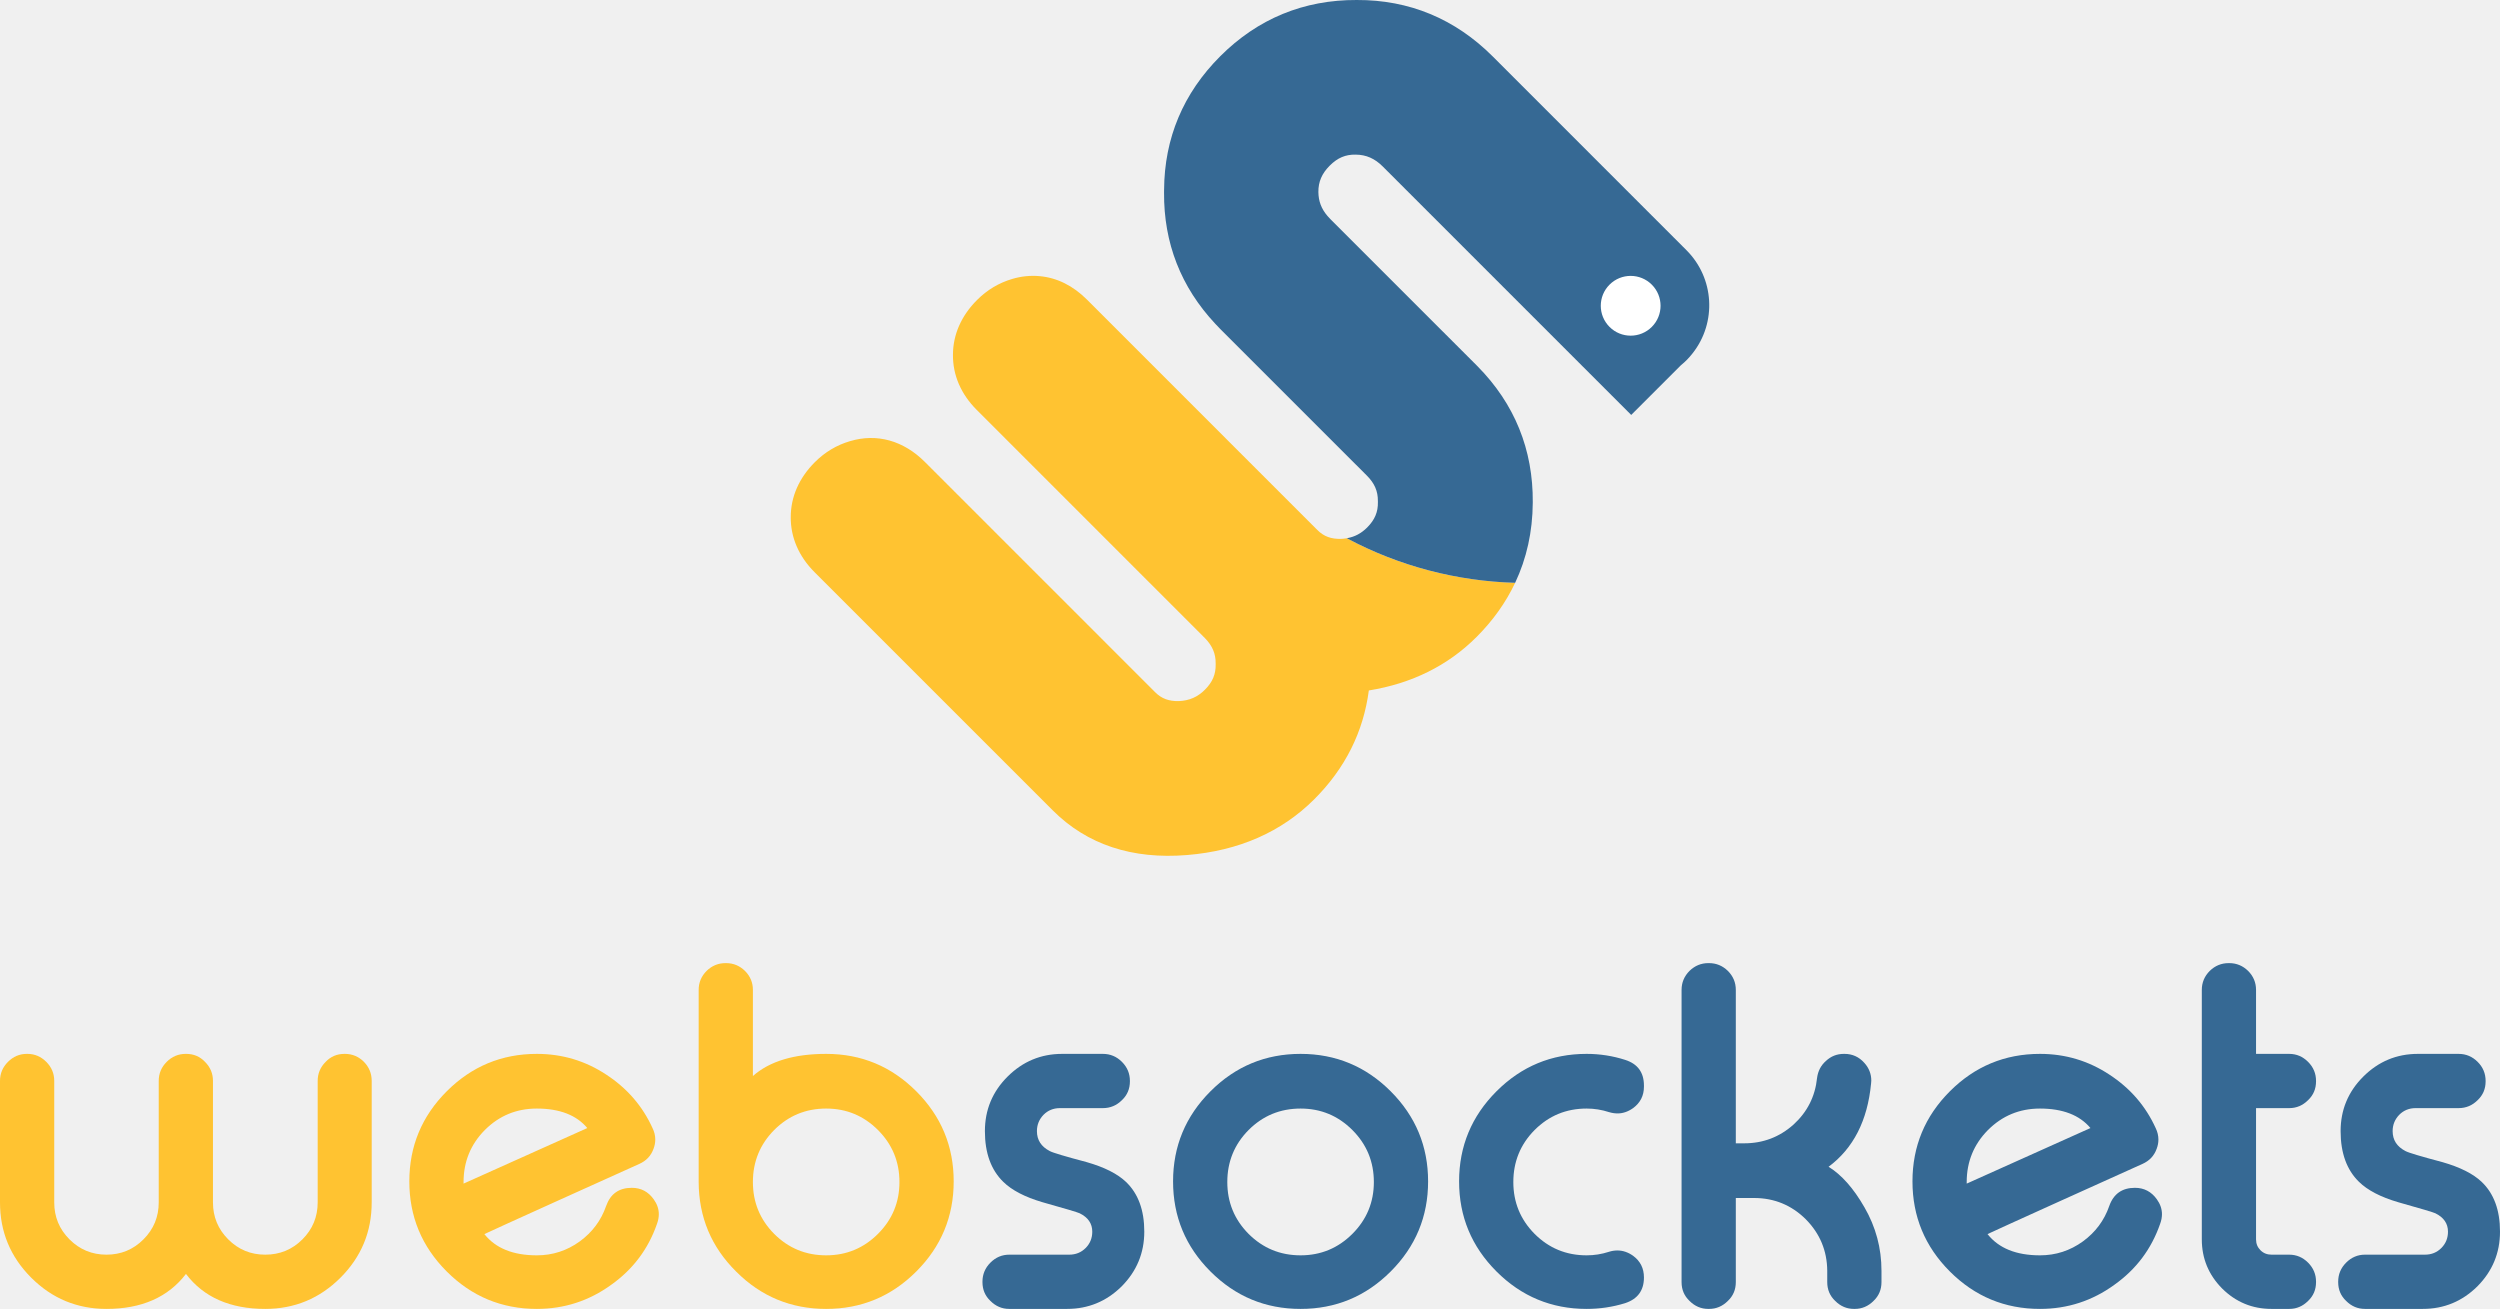
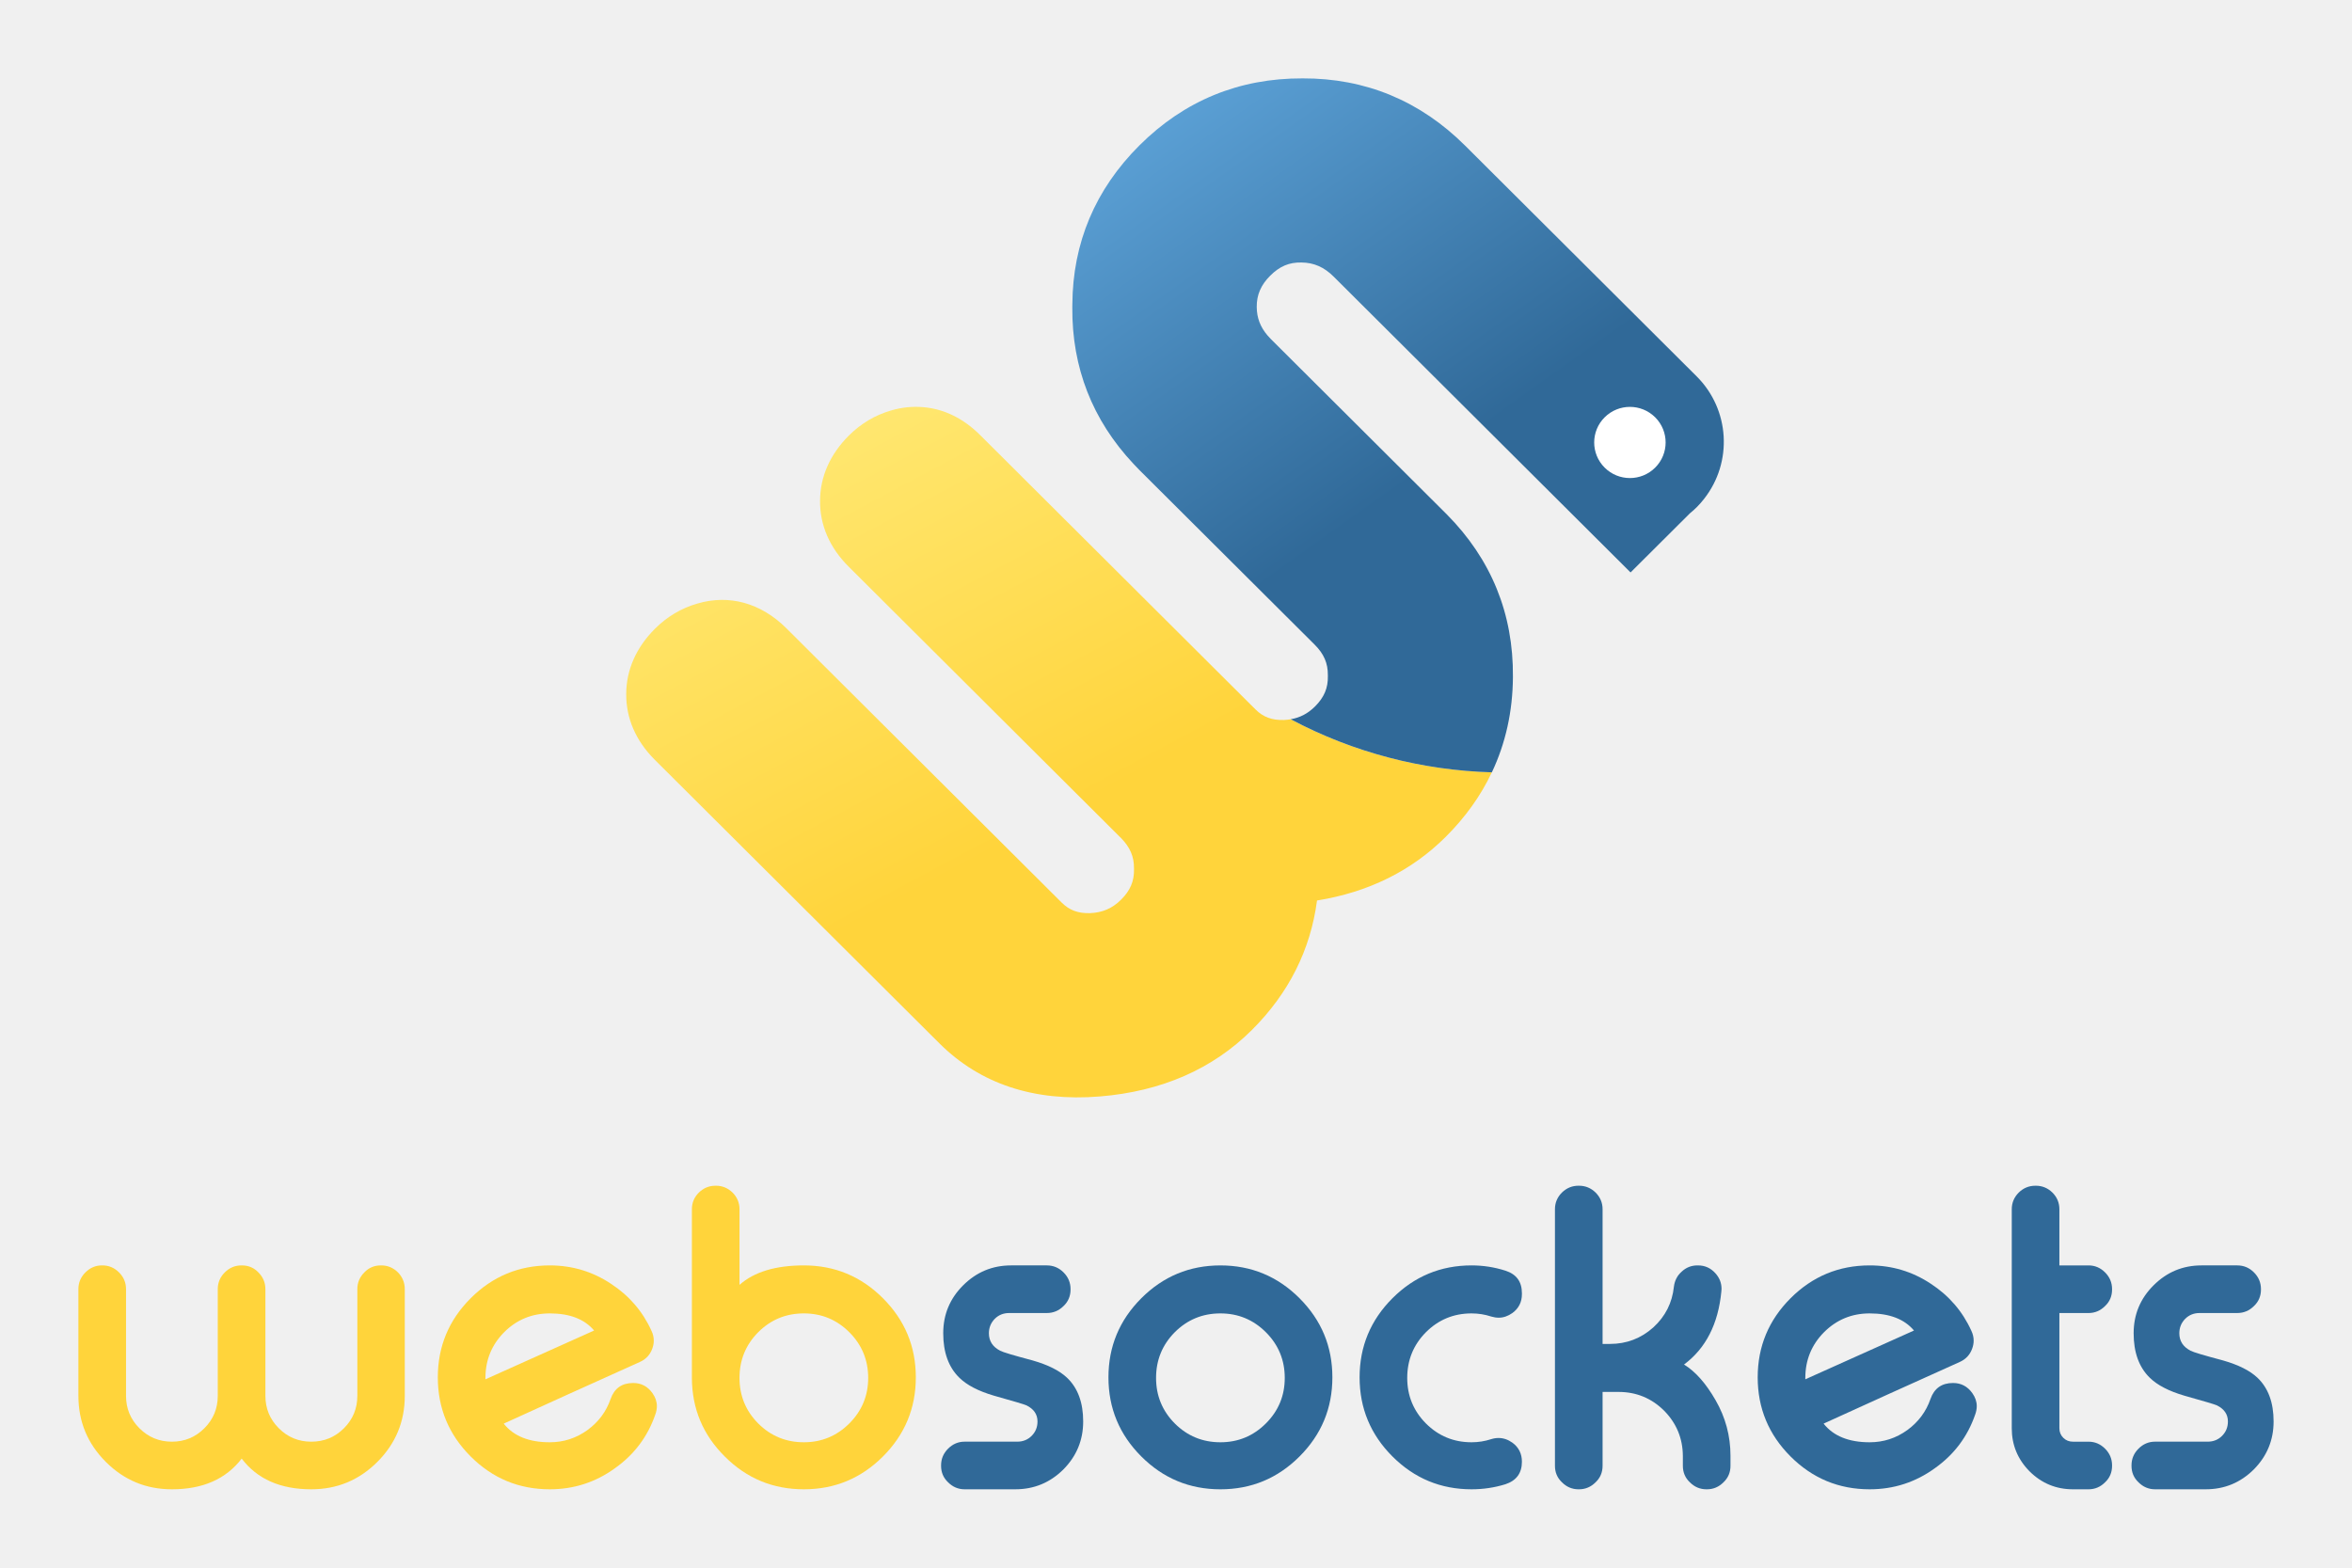
- <svg xmlns="http://www.w3.org/2000/svg" version="1.1" id="Layer_1" x="0px" y="0px" width="683.564px" height="357.889px" viewBox="0 0 683.564 357.889" enable-background="new 0 0 683.564 357.889" xml:space="preserve">
+ <svg xmlns="http://www.w3.org/2000/svg" width="480" height="320" viewBox="0 0 480 320">
+   <linearGradient id="w" x1="0.233" y1="0" x2="0.589" y2="0.533">
+     <stop offset="0%" stop-color="#ffe873" />
+     <stop offset="100%" stop-color="#ffd43b" />
+   </linearGradient>
+   <linearGradient id="s" x1="0.233" y1="0" x2="0.589" y2="0.533">
+     <stop offset="0%" stop-color="#5a9fd4" />
+     <stop offset="100%" stop-color="#306998" />
+   </linearGradient>
  <g>
-     <g>
-       <g>
-         <path fill="#FFC331" d="M14.83,328.775c0,3.953,1.392,7.322,4.176,10.105c2.784,2.787,6.154,4.178,10.109,4.178     c3.954,0,7.324-1.391,10.107-4.178c2.785-2.783,4.178-6.152,4.178-10.105v-33.232c0-2.016,0.726-3.752,2.179-5.203     c1.453-1.455,3.188-2.182,5.206-2.182h0.121c2.057,0,3.771,0.727,5.145,2.182c1.453,1.451,2.18,3.188,2.18,5.203v33.232     c0,3.953,1.392,7.322,4.178,10.105c2.783,2.787,6.151,4.178,10.107,4.178c3.995,0,7.384-1.391,10.168-4.178     c2.785-2.783,4.178-6.152,4.178-10.105v-33.232c0-2.016,0.725-3.752,2.179-5.203c1.37-1.455,3.086-2.182,5.145-2.182h0.12     c2.019,0,3.754,0.727,5.206,2.182c1.413,1.451,2.119,3.188,2.119,5.203v33.232c0,8.029-2.846,14.889-8.534,20.578     c-5.69,5.689-12.551,8.535-20.58,8.535c-9.605,0-16.827-3.186-21.671-9.563c-4.882,6.377-12.126,9.563-21.729,9.563     c-8.03,0-14.891-2.846-20.58-8.535S0,336.805,0,328.775v-33.232c0-2.016,0.727-3.752,2.18-5.203     c1.452-1.455,3.167-2.182,5.145-2.182h0.182c1.977,0,3.691,0.727,5.146,2.182c1.451,1.451,2.178,3.188,2.178,5.203V328.775z" />
-         <path fill="#FFC331" d="M178.441,308.498c0.485,1.008,0.728,2.035,0.728,3.086c0,0.848-0.161,1.695-0.484,2.543     c-0.687,1.896-1.978,3.268-3.874,4.115c-5.65,2.543-13.074,5.893-22.275,10.049c-11.42,5.164-18.119,8.211-20.096,9.141     c3.066,3.873,7.849,5.809,14.346,5.809c4.317,0,8.232-1.27,11.742-3.813c3.43-2.502,5.832-5.73,7.204-9.686     c1.171-3.309,3.511-4.963,7.021-4.963c2.501,0,4.499,1.051,5.992,3.146c0.928,1.293,1.392,2.645,1.392,4.057     c0,0.848-0.161,1.715-0.483,2.602c-2.381,6.902-6.559,12.471-12.529,16.709c-6.053,4.396-12.833,6.596-20.339,6.596     c-9.604,0-17.816-3.408-24.635-10.229c-6.82-6.82-10.23-15.031-10.23-24.637c0-9.604,3.41-17.814,10.23-24.637     c6.818-6.818,15.031-10.229,24.635-10.229c6.939,0,13.275,1.898,19.006,5.689C171.48,297.563,175.697,302.443,178.441,308.498z      M146.785,303.107c-5.569,0-10.311,1.959-14.225,5.873c-3.874,3.916-5.811,8.658-5.811,14.225v0.424l33.836-15.193     C157.6,304.887,152.999,303.107,146.785,303.107z" />
-         <path fill="#FFC331" d="M198.539,263.342c1.977,0,3.691,0.707,5.145,2.119c1.453,1.451,2.18,3.188,2.18,5.205v23.545     c4.559-4.033,11.238-6.053,20.034-6.053c9.604,0,17.816,3.41,24.636,10.229c6.819,6.822,10.23,15.033,10.23,24.637     c0,9.605-3.411,17.816-10.23,24.637s-15.031,10.229-24.636,10.229s-17.795-3.389-24.574-10.17     c-6.821-6.736-10.251-14.908-10.291-24.514v-52.539c0-2.018,0.727-3.754,2.18-5.205c1.452-1.412,3.167-2.119,5.145-2.119H198.539     z M225.897,303.107c-5.568,0-10.31,1.959-14.225,5.873c-3.872,3.916-5.81,8.658-5.81,14.225c0,5.529,1.938,10.25,5.81,14.164     c3.915,3.914,8.656,5.871,14.225,5.871c5.529,0,10.25-1.957,14.165-5.871c3.912-3.914,5.87-8.635,5.87-14.164     c0-5.566-1.958-10.309-5.87-14.225C236.147,305.066,231.427,303.107,225.897,303.107z" />
-         <g>
-           <g>
-             <path fill="#366994" d="M289.817,302.99c-1.776,0-3.269,0.604-4.479,1.814c-1.211,1.252-1.816,2.744-1.816,4.479       c0,2.422,1.17,4.238,3.512,5.447c0.806,0.445,4.176,1.453,10.108,3.027c4.802,1.373,8.372,3.168,10.712,5.387       c3.351,3.189,5.024,7.729,5.024,13.621c0,5.809-2.058,10.793-6.173,14.949c-4.157,4.117-9.141,6.174-14.951,6.174h-15.798       c-1.979,0-3.692-0.725-5.146-2.18c-1.453-1.371-2.18-3.086-2.18-5.143v-0.123c0-2.016,0.727-3.752,2.18-5.205       s3.167-2.18,5.146-2.18h16.403c1.775,0,3.269-0.604,4.479-1.814c1.211-1.211,1.816-2.703,1.816-4.479       c0-2.221-1.15-3.896-3.449-5.023c-0.605-0.285-3.996-1.293-10.17-3.027c-4.803-1.412-8.375-3.271-10.715-5.57       c-3.35-3.268-5.023-7.889-5.023-13.861c0-5.811,2.059-10.773,6.175-14.889c4.155-4.156,9.14-6.236,14.95-6.236h11.138       c2.017,0,3.753,0.727,5.206,2.182c1.452,1.451,2.179,3.188,2.179,5.203v0.121c0,2.059-0.727,3.775-2.179,5.146       c-1.453,1.451-3.189,2.18-5.206,2.18H289.817z" />
-           </g>
-         </g>
-         <g>
-           <g>
-             <path fill="#366994" d="M355.613,288.158c9.604,0,17.815,3.41,24.636,10.229c6.819,6.822,10.229,15.033,10.229,24.637       c0,9.605-3.41,17.816-10.229,24.637c-6.82,6.82-15.032,10.229-24.636,10.229c-9.604,0-17.816-3.408-24.635-10.229       c-6.82-6.82-10.23-15.031-10.23-24.637c0-9.604,3.41-17.814,10.23-24.637C337.797,291.568,346.009,288.158,355.613,288.158z        M355.613,303.107c-5.569,0-10.311,1.959-14.225,5.873c-3.875,3.916-5.812,8.658-5.812,14.225       c0,5.529,1.937,10.25,5.812,14.164c3.914,3.914,8.655,5.871,14.225,5.871c5.528,0,10.249-1.957,14.164-5.871       c3.914-3.914,5.871-8.635,5.871-14.164c0-5.566-1.957-10.309-5.871-14.225C365.862,305.066,361.142,303.107,355.613,303.107z" />
-           </g>
-         </g>
-         <g>
-           <g>
-             <path fill="#366994" d="M444.35,289.793c3.431,1.09,5.146,3.43,5.146,7.021v0.305c0,2.459-0.99,4.416-2.967,5.871       c-1.372,0.967-2.785,1.451-4.236,1.451c-0.768,0-1.555-0.121-2.361-0.363c-1.978-0.645-4.016-0.971-6.113-0.971       c-5.569,0-10.312,1.959-14.225,5.873c-3.875,3.916-5.811,8.658-5.811,14.225c0,5.529,1.936,10.25,5.811,14.164       c3.913,3.914,8.655,5.871,14.225,5.871c2.098,0,4.136-0.322,6.113-0.969c0.766-0.242,1.533-0.363,2.3-0.363       c1.491,0,2.926,0.486,4.298,1.455c1.977,1.451,2.967,3.43,2.967,5.932c0,3.551-1.716,5.891-5.146,7.021       c-3.389,1.049-6.899,1.572-10.531,1.572c-9.604,0-17.816-3.408-24.637-10.229c-6.818-6.82-10.229-15.031-10.229-24.637       c0-9.604,3.41-17.814,10.229-24.637c6.82-6.818,15.032-10.229,24.637-10.229C437.45,288.158,440.961,288.705,444.35,289.793z" />
-           </g>
-         </g>
-         <g>
-           <g>
-             <path fill="#366994" d="M467.291,263.342c1.976,0,3.691,0.707,5.146,2.119c1.452,1.451,2.179,3.188,2.179,5.205v41.947h2.3       c5.165,0,9.663-1.715,13.499-5.146c3.752-3.43,5.89-7.666,6.415-12.711c0.242-1.896,1.05-3.451,2.422-4.66       c1.371-1.291,3.005-1.938,4.902-1.938h0.181c2.14,0,3.936,0.809,5.388,2.422c1.292,1.412,1.937,3.047,1.937,4.902       c0,0.242-0.021,0.506-0.06,0.787c-0.969,10.129-4.843,17.715-11.622,22.758c3.55,2.182,6.819,5.873,9.807,11.078       c3.106,5.367,4.661,11.16,4.661,17.371v3.09c0,2.057-0.728,3.771-2.179,5.143c-1.455,1.455-3.169,2.18-5.146,2.18h-0.182       c-1.978,0-3.692-0.725-5.145-2.18c-1.453-1.371-2.179-3.086-2.179-5.143v-3.09c-0.042-5.484-1.999-10.188-5.872-14.104       c-3.915-3.873-8.637-5.809-14.164-5.809h-4.963v23.002c0,2.057-0.727,3.771-2.179,5.143c-1.454,1.455-3.17,2.18-5.146,2.18       h-0.184c-1.977,0-3.69-0.725-5.144-2.18c-1.452-1.371-2.179-3.086-2.179-5.143v-79.9c0-2.018,0.727-3.754,2.179-5.205       c1.453-1.412,3.167-2.119,5.144-2.119H467.291z" />
-           </g>
-         </g>
-         <g>
-           <g>
-             <path fill="#366994" d="M589.44,308.498c0.484,1.008,0.726,2.035,0.726,3.086c0,0.848-0.162,1.695-0.483,2.543       c-0.687,1.896-1.978,3.268-3.874,4.115c-5.65,2.543-13.075,5.893-22.275,10.049c-11.42,5.164-18.119,8.211-20.096,9.141       c3.065,3.873,7.848,5.809,14.346,5.809c4.316,0,8.231-1.27,11.743-3.813c3.429-2.502,5.83-5.73,7.202-9.686       c1.17-3.309,3.512-4.963,7.021-4.963c2.502,0,4.5,1.051,5.994,3.146c0.926,1.293,1.391,2.645,1.391,4.057       c0,0.848-0.161,1.715-0.484,2.602c-2.381,6.902-6.557,12.471-12.529,16.709c-6.053,4.396-12.832,6.596-20.338,6.596       c-9.604,0-17.816-3.408-24.635-10.229c-6.82-6.82-10.23-15.031-10.23-24.637c0-9.604,3.41-17.814,10.23-24.637       c6.818-6.818,15.031-10.229,24.635-10.229c6.939,0,13.276,1.898,19.006,5.689C582.479,297.563,586.695,302.443,589.44,308.498z        M557.783,303.107c-5.568,0-10.311,1.959-14.225,5.873c-3.874,3.916-5.811,8.658-5.811,14.225v0.424l33.836-15.193       C568.597,304.887,563.997,303.107,557.783,303.107z" />
-           </g>
-         </g>
-         <g>
-           <g>
-             <path fill="#366994" d="M609.535,263.342c1.977,0,3.692,0.707,5.146,2.119c1.452,1.451,2.179,3.188,2.179,5.205v17.492h9.08       c1.977,0,3.691,0.727,5.146,2.182c1.452,1.451,2.177,3.188,2.177,5.203v0.121c0,2.059-0.725,3.775-2.177,5.146       c-1.454,1.451-3.169,2.18-5.146,2.18h-9.08v35.891c0,1.172,0.402,2.162,1.211,2.967c0.807,0.809,1.816,1.211,3.026,1.211h4.843       c1.977,0,3.691,0.727,5.146,2.18c1.452,1.453,2.177,3.189,2.177,5.205v0.123c0,2.057-0.725,3.771-2.177,5.143       c-1.454,1.455-3.169,2.18-5.146,2.18h-4.843c-5.246,0-9.745-1.855-13.498-5.568c-3.714-3.752-5.568-8.232-5.568-13.439v-68.215       c0-2.018,0.726-3.754,2.179-5.205c1.453-1.412,3.168-2.119,5.145-2.119H609.535z" />
-           </g>
-         </g>
-         <g>
-           <g>
-             <path fill="#366994" d="M660.503,302.99c-1.776,0-3.269,0.604-4.479,1.814c-1.211,1.252-1.816,2.744-1.816,4.479       c0,2.422,1.17,4.238,3.51,5.447c0.809,0.445,4.178,1.453,10.11,3.027c4.801,1.373,8.372,3.168,10.713,5.387       c3.349,3.189,5.024,7.729,5.024,13.621c0,5.809-2.059,10.793-6.174,14.949c-4.156,4.117-9.141,6.174-14.951,6.174h-15.798       c-1.978,0-3.692-0.725-5.146-2.18c-1.453-1.371-2.178-3.086-2.178-5.143v-0.123c0-2.016,0.725-3.752,2.178-5.205       s3.168-2.18,5.146-2.18h16.403c1.775,0,3.27-0.604,4.479-1.814c1.211-1.211,1.816-2.703,1.816-4.479       c0-2.221-1.15-3.896-3.449-5.023c-0.607-0.285-3.996-1.293-10.17-3.027c-4.803-1.412-8.375-3.271-10.715-5.57       c-3.35-3.268-5.023-7.889-5.023-13.861c0-5.811,2.059-10.773,6.175-14.889c4.155-4.156,9.14-6.236,14.951-6.236h11.137       c2.019,0,3.753,0.727,5.205,2.182c1.453,1.451,2.179,3.188,2.179,5.203v0.121c0,2.059-0.726,3.775-2.179,5.146       c-1.452,1.451-3.187,2.18-5.205,2.18H660.503z" />
-           </g>
-         </g>
-       </g>
+     <path fill="url(#w)" d="m 263.407,146.816 c -0.437,0.075 -0.887,0.13 -1.356,0.149 -2.458,0.076 -4.254,-0.587 -5.823,-2.151 l -8.892,-8.859 -11.235,-11.198 -36.041,-35.919 c -3.436,-3.422 -7.332,-5.347 -11.59,-5.723 -2.23,-0.198 -4.474,0.031 -6.64,0.676 -3.242,0.945 -6.136,2.665 -8.594,5.116 -3.834,3.819 -5.863,8.415 -5.876,13.288 -0.061,4.953 1.952,9.601 5.808,13.444 l 55.623,55.436 c 1.822,1.842 2.66,3.795 2.634,6.146 l 0.004,0.208 c 0.053,2.432 -0.76,4.346 -2.627,6.206 -1.78,1.776 -3.809,2.652 -6.309,2.756 -2.458,0.076 -4.254,-0.588 -5.825,-2.153 L 160.503,128.262 c -5.214,-5.195 -11.703,-6.987 -18.23,-5.049 -3.246,0.943 -6.136,2.663 -8.595,5.115 -3.834,3.821 -5.865,8.417 -5.876,13.29 -0.056,4.953 1.952,9.603 5.806,13.448 l 58.107,57.906 c 8.32,8.291 19.34,11.938 32.743,10.838 12.58,-1.02 23.023,-5.585 31.034,-13.573 7.513,-7.486 11.964,-16.352 13.287,-26.425 10.472,-1.683 19.295,-6.045 26.275,-13.002 4.014,-4 7.15,-8.397 9.405,-13.162 -14.156,-0.399 -28.236,-4.01 -41.052,-10.831 z" />
+     <path fill="url(#s)" d="m 308.76,138.119 c 0.103,-12.845 -4.43,-23.985 -13.506,-33.135 L 259.373,69.225 c -0.243,-0.241 -0.465,-0.488 -0.687,-0.745 -1.484,-1.74 -2.188,-3.583 -2.21,-5.807 -0.026,-2.47 0.849,-4.508 2.76,-6.408 1.914,-1.909 3.853,-2.738 6.366,-2.684 2.537,0.024 4.627,0.943 6.573,2.882 l 60.592,60.385 12.114,-12.069 c 1.122,-0.908 1.958,-1.769 2.878,-2.934 5.919,-7.515 5.269,-18.273 -1.51,-25.029 L 299.005,29.727 c -9.194,-9.157 -20.367,-13.777 -33.168,-13.727 -12.943,-0.051 -24.142,4.548 -33.287,13.663 -9.029,8.996 -13.64,19.939 -13.701,32.488 l -0.004,0.142 c -0.002,0.168 -0.005,0.337 -0.005,0.507 -0.091,12.233 4.107,22.958 12.482,31.881 0.402,0.43 0.803,0.858 1.223,1.278 l 35.751,35.626 c 1.889,1.882 2.718,3.796 2.694,6.21 l 0.003,0.21 c 0.053,2.432 -0.761,4.346 -2.628,6.208 -1.448,1.439 -3.063,2.278 -4.956,2.603 12.816,6.821 26.897,10.432 41.052,10.834 2.806,-5.925 4.251,-12.418 4.299,-19.435 z" />
+     <path fill="#ffffff" d="m 327.481,85.182 c 2.847,-2.838 7.464,-2.836 10.309,0 2.844,2.835 2.846,7.435 -0.002,10.271 -2.843,2.838 -7.463,2.838 -10.307,0 -2.845,-2.836 -2.848,-7.435 0,-10.271 z" />
+   </g>
+   <g>
+     <g fill="#ffd43b">
+       <path d="m 25.719,284.918 c 0,2.591 0.912,4.799 2.737,6.623 1.825,1.827 4.033,2.738 6.625,2.738 2.591,0 4.8,-0.912 6.624,-2.738 1.825,-1.824 2.738,-4.032 2.738,-6.623 v -21.78 c 0,-1.321 0.476,-2.459 1.428,-3.41 0.952,-0.954 2.089,-1.43 3.412,-1.43 h 0.079 c 1.348,0 2.471,0.476 3.372,1.43 0.952,0.951 1.429,2.089 1.429,3.41 v 21.78 c 0,2.591 0.912,4.799 2.738,6.623 1.824,1.827 4.031,2.738 6.624,2.738 2.618,0 4.839,-0.912 6.664,-2.738 1.825,-1.824 2.738,-4.032 2.738,-6.623 v -21.78 c 0,-1.321 0.475,-2.459 1.428,-3.41 0.898,-0.954 2.023,-1.43 3.372,-1.43 h 0.079 c 1.323,0 2.46,0.476 3.412,1.43 0.926,0.951 1.389,2.089 1.389,3.41 v 21.78 c 0,5.262 -1.865,9.758 -5.593,13.487 -3.729,3.728 -8.226,5.594 -13.488,5.594 -6.295,0 -11.028,-2.088 -14.203,-6.267 -3.2,4.179 -7.947,6.267 -14.241,6.267 -5.263,0 -9.759,-1.865 -13.488,-5.594 C 17.867,294.676 16,290.181 16,284.918 v -21.78 c 0,-1.321 0.476,-2.459 1.429,-3.41 0.952,-0.954 2.076,-1.43 3.372,-1.43 h 0.119 c 1.296,0 2.419,0.476 3.373,1.43 0.951,0.951 1.427,2.089 1.427,3.41 v 21.78 z" />
+       <path d="m 132.948,271.629 c 0.318,0.661 0.477,1.334 0.477,2.023 0,0.556 -0.106,1.111 -0.317,1.667 -0.45,1.243 -1.296,2.142 -2.539,2.697 -3.703,1.667 -8.569,3.862 -14.599,6.586 -7.485,3.384 -11.875,5.381 -13.171,5.991 2.009,2.538 5.144,3.807 9.402,3.807 2.829,0 5.395,-0.832 7.696,-2.499 2.248,-1.64 3.822,-3.755 4.721,-6.348 0.767,-2.169 2.301,-3.253 4.601,-3.253 1.639,0 2.949,0.689 3.927,2.062 0.608,0.847 0.912,1.734 0.912,2.659 0,0.556 -0.106,1.124 -0.317,1.705 -1.56,4.523 -4.299,8.173 -8.211,10.951 -3.967,2.881 -8.411,4.323 -13.33,4.323 -6.294,0 -11.676,-2.234 -16.145,-6.704 -4.47,-4.47 -6.705,-9.851 -6.705,-16.147 0,-6.294 2.235,-11.675 6.705,-16.147 4.468,-4.468 9.851,-6.704 16.145,-6.704 4.548,0 8.7,1.244 12.456,3.728 3.728,2.436 6.492,5.634 8.29,9.603 z m -20.747,-3.533 c -3.65,0 -6.758,1.284 -9.323,3.849 -2.539,2.567 -3.808,5.674 -3.808,9.323 v 0.278 l 22.176,-9.957 c -1.956,-2.326 -4.972,-3.493 -9.044,-3.493 z" />
+       <path d="m 146.12,242.034 c 1.296,0 2.419,0.463 3.372,1.389 0.952,0.951 1.429,2.089 1.429,3.411 v 15.431 c 2.988,-2.643 7.365,-3.967 13.13,-3.967 6.294,0 11.676,2.235 16.146,6.704 4.469,4.471 6.705,9.852 6.705,16.147 0,6.295 -2.236,11.676 -6.705,16.147 -4.469,4.47 -9.851,6.704 -16.146,6.704 -6.295,0 -11.663,-2.221 -16.105,-6.665 -4.47,-4.415 -6.718,-9.771 -6.745,-16.066 v -34.433 c 0,-1.323 0.476,-2.46 1.429,-3.411 0.952,-0.925 2.076,-1.389 3.372,-1.389 h 0.119 z m 17.93,26.061 c -3.649,0 -6.757,1.284 -9.323,3.849 -2.538,2.567 -3.808,5.674 -3.808,9.323 0,3.624 1.27,6.718 3.808,9.283 2.566,2.565 5.673,3.848 9.323,3.848 3.624,0 6.718,-1.283 9.284,-3.848 2.564,-2.565 3.847,-5.659 3.847,-9.283 0,-3.648 -1.283,-6.756 -3.847,-9.323 -2.566,-2.565 -5.659,-3.849 -9.284,-3.849 z" />
    </g>
-     <path fill="#FFC331" d="M368.249,147.17c-0.49,0.084-0.994,0.146-1.52,0.168c-2.756,0.086-4.769-0.66-6.529-2.42l-9.97-9.967   l-12.596-12.598l-40.408-40.41c-3.852-3.85-8.221-6.016-12.994-6.439c-2.5-0.223-5.016,0.035-7.445,0.76   c-3.635,1.063-6.879,2.998-9.635,5.756c-4.299,4.297-6.574,9.467-6.588,14.949c-0.068,5.572,2.188,10.801,6.512,15.125   l62.363,62.367c2.043,2.072,2.982,4.27,2.953,6.914l0.004,0.234c0.059,2.736-0.852,4.889-2.945,6.982   c-1.996,1.998-4.271,2.984-7.074,3.1c-2.756,0.086-4.77-0.662-6.531-2.422l-62.971-62.973c-5.846-5.844-13.121-7.861-20.439-5.68   c-3.639,1.061-6.879,2.996-9.637,5.754c-4.299,4.299-6.576,9.469-6.588,14.951c-0.063,5.572,2.188,10.803,6.51,15.129   l65.148,65.145c9.328,9.328,21.684,13.43,36.711,12.193c14.104-1.148,25.813-6.283,34.795-15.27   c8.423-8.422,13.414-18.396,14.897-29.729c11.741-1.893,21.633-6.801,29.459-14.627c4.5-4.5,8.016-9.447,10.545-14.807   C398.405,158.906,382.618,154.844,368.249,147.17z" />
-     <path fill="#366994" d="M419.099,137.385c0.115-14.451-4.967-26.984-15.143-37.277l-40.229-40.229   c-0.273-0.271-0.521-0.549-0.77-0.838c-1.664-1.957-2.453-4.031-2.478-6.533c-0.029-2.779,0.952-5.072,3.095-7.209   c2.146-2.148,4.32-3.08,7.137-3.02c2.844,0.027,5.188,1.061,7.369,3.242l67.934,67.934l13.582-13.578   c1.258-1.021,2.195-1.99,3.227-3.301c6.636-8.455,5.908-20.557-1.693-28.158l-52.969-52.975C397.853,5.141,385.325-0.056,370.974,0   c-14.511-0.057-27.067,5.117-37.321,15.371c-10.123,10.121-15.293,22.432-15.361,36.549l-0.004,0.16   c-0.002,0.189-0.006,0.379-0.006,0.57c-0.102,13.762,4.605,25.828,13.994,35.867c0.451,0.484,0.9,0.965,1.371,1.438l40.083,40.08   c2.118,2.117,3.047,4.271,3.02,6.986l0.003,0.236c0.059,2.736-0.853,4.889-2.946,6.984c-1.623,1.619-3.434,2.563-5.557,2.928   c14.369,7.674,30.156,11.736,46.027,12.188c3.146-6.666,4.766-13.971,4.82-21.865L419.099,137.385z" />
-     <path fill="#FFFFFF" d="M440.088,77.83c3.192-3.193,8.368-3.191,11.558,0c3.189,3.189,3.191,8.365-0.002,11.555   c-3.188,3.193-8.367,3.193-11.556,0C436.897,86.195,436.895,81.02,440.088,77.83z" />
+     <g fill="#306998">
+       <path d="m 205.942,268.019 c -1.164,0 -2.142,0.396 -2.935,1.189 -0.794,0.821 -1.19,1.798 -1.19,2.935 0,1.587 0.767,2.778 2.302,3.57 0.528,0.292 2.737,0.952 6.625,1.984 3.147,0.9 5.487,2.076 7.021,3.531 2.196,2.09 3.293,5.065 3.293,8.927 0,3.807 -1.349,7.074 -4.046,9.797 -2.724,2.698 -5.991,4.046 -9.799,4.046 h -10.354 c -1.297,0 -2.42,-0.475 -3.373,-1.429 -0.952,-0.899 -1.429,-2.023 -1.429,-3.371 v -0.081 c 0,-1.321 0.476,-2.459 1.429,-3.411 0.952,-0.952 2.076,-1.429 3.373,-1.429 h 10.75 c 1.163,0 2.142,-0.396 2.935,-1.189 0.794,-0.794 1.19,-1.772 1.19,-2.935 0,-1.456 -0.754,-2.553 -2.26,-3.292 -0.397,-0.187 -2.619,-0.847 -6.665,-1.984 -3.148,-0.925 -5.489,-2.144 -7.022,-3.651 -2.196,-2.142 -3.292,-5.17 -3.292,-9.084 0,-3.808 1.349,-7.06 4.047,-9.758 2.723,-2.724 5.99,-4.087 9.798,-4.087 h 7.3 c 1.322,0 2.46,0.476 3.412,1.43 0.952,0.951 1.428,2.089 1.428,3.41 v 0.079 c 0,1.349 -0.476,2.474 -1.428,3.373 -0.952,0.951 -2.09,1.429 -3.412,1.429 z" />
+       <path d="m 249.064,258.299 c 6.294,0 11.676,2.235 16.146,6.704 4.469,4.471 6.704,9.852 6.704,16.147 0,6.295 -2.235,11.676 -6.704,16.147 -4.47,4.47 -9.852,6.704 -16.146,6.704 -6.294,0 -11.676,-2.234 -16.145,-6.704 -4.47,-4.47 -6.705,-9.851 -6.705,-16.147 0,-6.294 2.235,-11.675 6.705,-16.147 4.469,-4.469 9.851,-6.704 16.145,-6.704 z m 0,9.797 c -3.65,0 -6.758,1.284 -9.323,3.849 -2.54,2.567 -3.809,5.674 -3.809,9.323 0,3.624 1.269,6.718 3.809,9.283 2.565,2.565 5.672,3.848 9.323,3.848 3.623,0 6.717,-1.283 9.283,-3.848 2.565,-2.565 3.848,-5.659 3.848,-9.283 0,-3.648 -1.283,-6.756 -3.848,-9.323 -2.566,-2.565 -5.659,-3.849 -9.283,-3.849 z" />
+       <path d="m 307.221,259.37 c 2.249,0.714 3.373,2.248 3.373,4.601 v 0.2 c 0,1.612 -0.649,2.894 -1.945,3.848 -0.899,0.634 -1.825,0.951 -2.776,0.951 -0.503,0 -1.019,-0.079 -1.547,-0.238 -1.296,-0.423 -2.632,-0.636 -4.006,-0.636 -3.65,0 -6.758,1.284 -9.323,3.849 -2.54,2.567 -3.808,5.674 -3.808,9.323 0,3.624 1.269,6.718 3.808,9.283 2.565,2.565 5.672,3.848 9.323,3.848 1.375,0 2.711,-0.211 4.006,-0.635 0.502,-0.159 1.005,-0.238 1.507,-0.238 0.977,0 1.918,0.319 2.817,0.954 1.296,0.951 1.945,2.248 1.945,3.888 0,2.327 -1.125,3.861 -3.373,4.601 -2.221,0.688 -4.522,1.03 -6.902,1.03 -6.294,0 -11.676,-2.234 -16.147,-6.704 -4.468,-4.47 -6.704,-9.851 -6.704,-16.147 0,-6.294 2.235,-11.675 6.704,-16.147 4.47,-4.468 9.852,-6.704 16.147,-6.704 2.379,0.001 4.68,0.36 6.901,1.073 z" />
+       <path d="m 322.257,242.034 c 1.295,0 2.419,0.463 3.373,1.389 0.952,0.951 1.428,2.089 1.428,3.411 v 27.492 h 1.507 c 3.385,0 6.333,-1.124 8.847,-3.373 2.459,-2.248 3.86,-5.024 4.204,-8.331 0.159,-1.243 0.688,-2.262 1.587,-3.054 0.899,-0.846 1.969,-1.27 3.213,-1.27 h 0.119 c 1.403,0 2.58,0.53 3.531,1.587 0.847,0.925 1.269,1.997 1.269,3.213 0,0.159 -0.014,0.332 -0.039,0.516 -0.635,6.638 -3.174,11.61 -7.617,14.915 2.327,1.43 4.469,3.849 6.427,7.26 2.036,3.517 3.055,7.314 3.055,11.385 v 2.025 c 0,1.348 -0.477,2.471 -1.428,3.371 -0.954,0.954 -2.077,1.429 -3.373,1.429 h -0.119 c -1.296,0 -2.42,-0.475 -3.372,-1.429 -0.952,-0.899 -1.428,-2.023 -1.428,-3.371 v -2.025 c -0.028,-3.594 -1.31,-6.677 -3.848,-9.244 -2.566,-2.538 -5.661,-3.807 -9.283,-3.807 h -3.253 v 15.075 c 0,1.348 -0.476,2.471 -1.428,3.371 -0.953,0.954 -2.078,1.429 -3.373,1.429 h -0.121 c -1.296,0 -2.418,-0.475 -3.371,-1.429 -0.952,-0.899 -1.428,-2.023 -1.428,-3.371 v -52.365 c 0,-1.323 0.476,-2.46 1.428,-3.411 0.952,-0.925 2.076,-1.389 3.371,-1.389 h 0.121 z" />
+       <path d="m 402.312,271.629 c 0.317,0.661 0.476,1.334 0.476,2.023 0,0.556 -0.106,1.111 -0.317,1.667 -0.45,1.243 -1.296,2.142 -2.539,2.697 -3.703,1.667 -8.569,3.862 -14.599,6.586 -7.485,3.384 -11.875,5.381 -13.171,5.991 2.009,2.538 5.143,3.807 9.402,3.807 2.829,0 5.394,-0.832 7.696,-2.499 2.247,-1.64 3.821,-3.755 4.72,-6.348 0.767,-2.169 2.302,-3.253 4.601,-3.253 1.64,0 2.949,0.689 3.928,2.062 0.607,0.847 0.912,1.734 0.912,2.659 0,0.556 -0.106,1.124 -0.317,1.705 -1.56,4.523 -4.297,8.173 -8.211,10.951 -3.967,2.881 -8.41,4.323 -13.329,4.323 -6.294,0 -11.676,-2.234 -16.145,-6.704 -4.47,-4.47 -6.705,-9.851 -6.705,-16.147 0,-6.294 2.235,-11.675 6.705,-16.147 4.468,-4.468 9.851,-6.704 16.145,-6.704 4.548,0 8.701,1.244 12.456,3.728 3.728,2.436 6.492,5.634 8.291,9.603 z m -20.748,-3.533 c -3.649,0 -6.758,1.284 -9.323,3.849 -2.539,2.567 -3.808,5.674 -3.808,9.323 v 0.278 l 22.176,-9.957 c -1.957,-2.326 -4.972,-3.493 -9.044,-3.493 z" />
+       <path d="m 415.482,242.034 c 1.296,0 2.42,0.463 3.373,1.389 0.952,0.951 1.428,2.089 1.428,3.411 v 11.464 h 5.951 c 1.296,0 2.419,0.476 3.373,1.43 0.952,0.951 1.427,2.089 1.427,3.41 v 0.079 c 0,1.349 -0.475,2.474 -1.427,3.373 -0.953,0.951 -2.077,1.429 -3.373,1.429 h -5.951 v 23.523 c 0,0.768 0.263,1.417 0.794,1.945 0.529,0.53 1.19,0.794 1.983,0.794 h 3.174 c 1.296,0 2.419,0.476 3.373,1.429 0.952,0.952 1.427,2.09 1.427,3.411 v 0.081 c 0,1.348 -0.475,2.471 -1.427,3.371 C 428.653,303.525 427.529,304 426.233,304 h -3.174 c -3.438,0 -6.387,-1.216 -8.846,-3.649 -2.434,-2.459 -3.649,-5.395 -3.649,-8.808 v -44.707 c 0,-1.323 0.476,-2.46 1.428,-3.411 0.952,-0.925 2.076,-1.389 3.372,-1.389 h 0.118 z" />
+       <path d="m 448.885,268.019 c -1.164,0 -2.142,0.396 -2.935,1.189 -0.794,0.821 -1.19,1.798 -1.19,2.935 0,1.587 0.767,2.778 2.3,3.57 0.53,0.292 2.738,0.952 6.626,1.984 3.147,0.9 5.487,2.076 7.021,3.531 2.195,2.09 3.293,5.065 3.293,8.927 0,3.807 -1.349,7.074 -4.046,9.797 -2.724,2.698 -5.991,4.046 -9.799,4.046 h -10.354 c -1.296,0 -2.42,-0.475 -3.373,-1.429 -0.952,-0.899 -1.427,-2.023 -1.427,-3.371 v -0.081 c 0,-1.321 0.475,-2.459 1.427,-3.411 0.952,-0.952 2.076,-1.429 3.373,-1.429 h 10.75 c 1.163,0 2.143,-0.396 2.935,-1.189 0.794,-0.794 1.19,-1.772 1.19,-2.935 0,-1.456 -0.754,-2.553 -2.26,-3.292 -0.398,-0.187 -2.619,-0.847 -6.665,-1.984 -3.148,-0.925 -5.489,-2.144 -7.022,-3.651 -2.196,-2.142 -3.292,-5.17 -3.292,-9.084 0,-3.808 1.349,-7.06 4.047,-9.758 2.723,-2.724 5.99,-4.087 9.799,-4.087 h 7.299 c 1.323,0 2.46,0.476 3.411,1.43 0.952,0.951 1.428,2.089 1.428,3.41 v 0.079 c 0,1.349 -0.476,2.474 -1.428,3.373 -0.952,0.951 -2.089,1.429 -3.411,1.429 z" />
+     </g>
  </g>
</svg>
